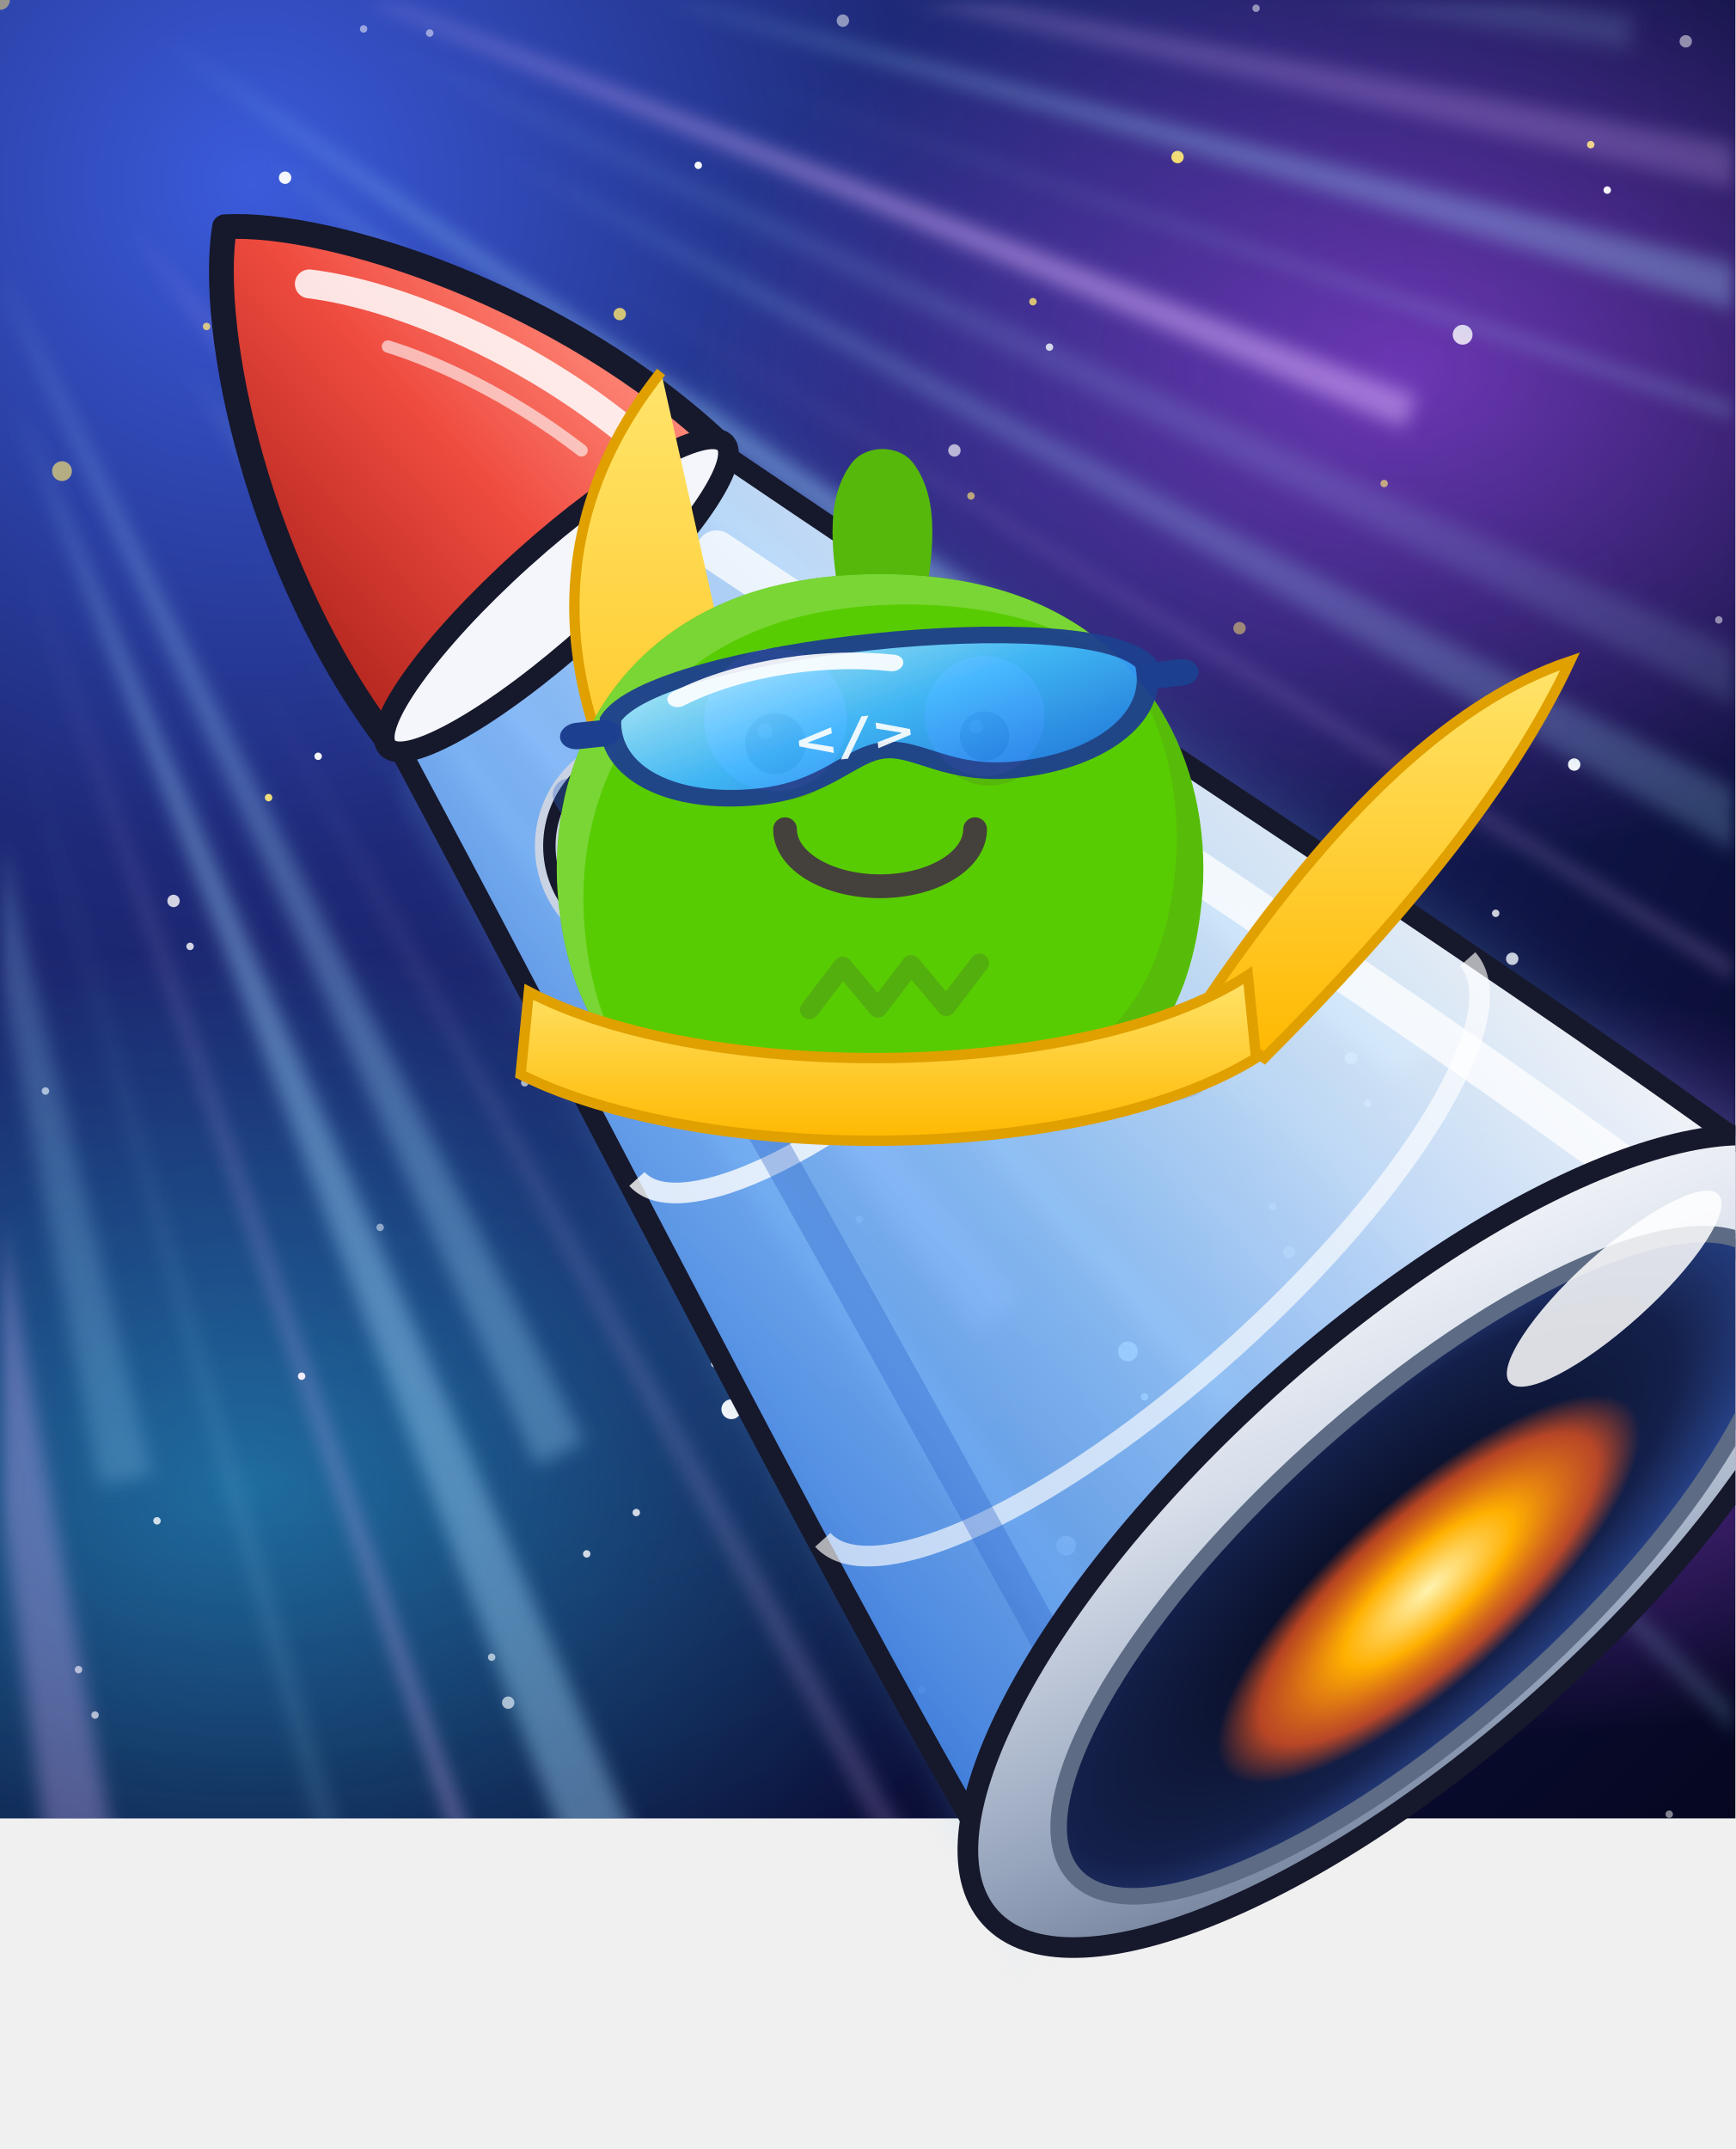
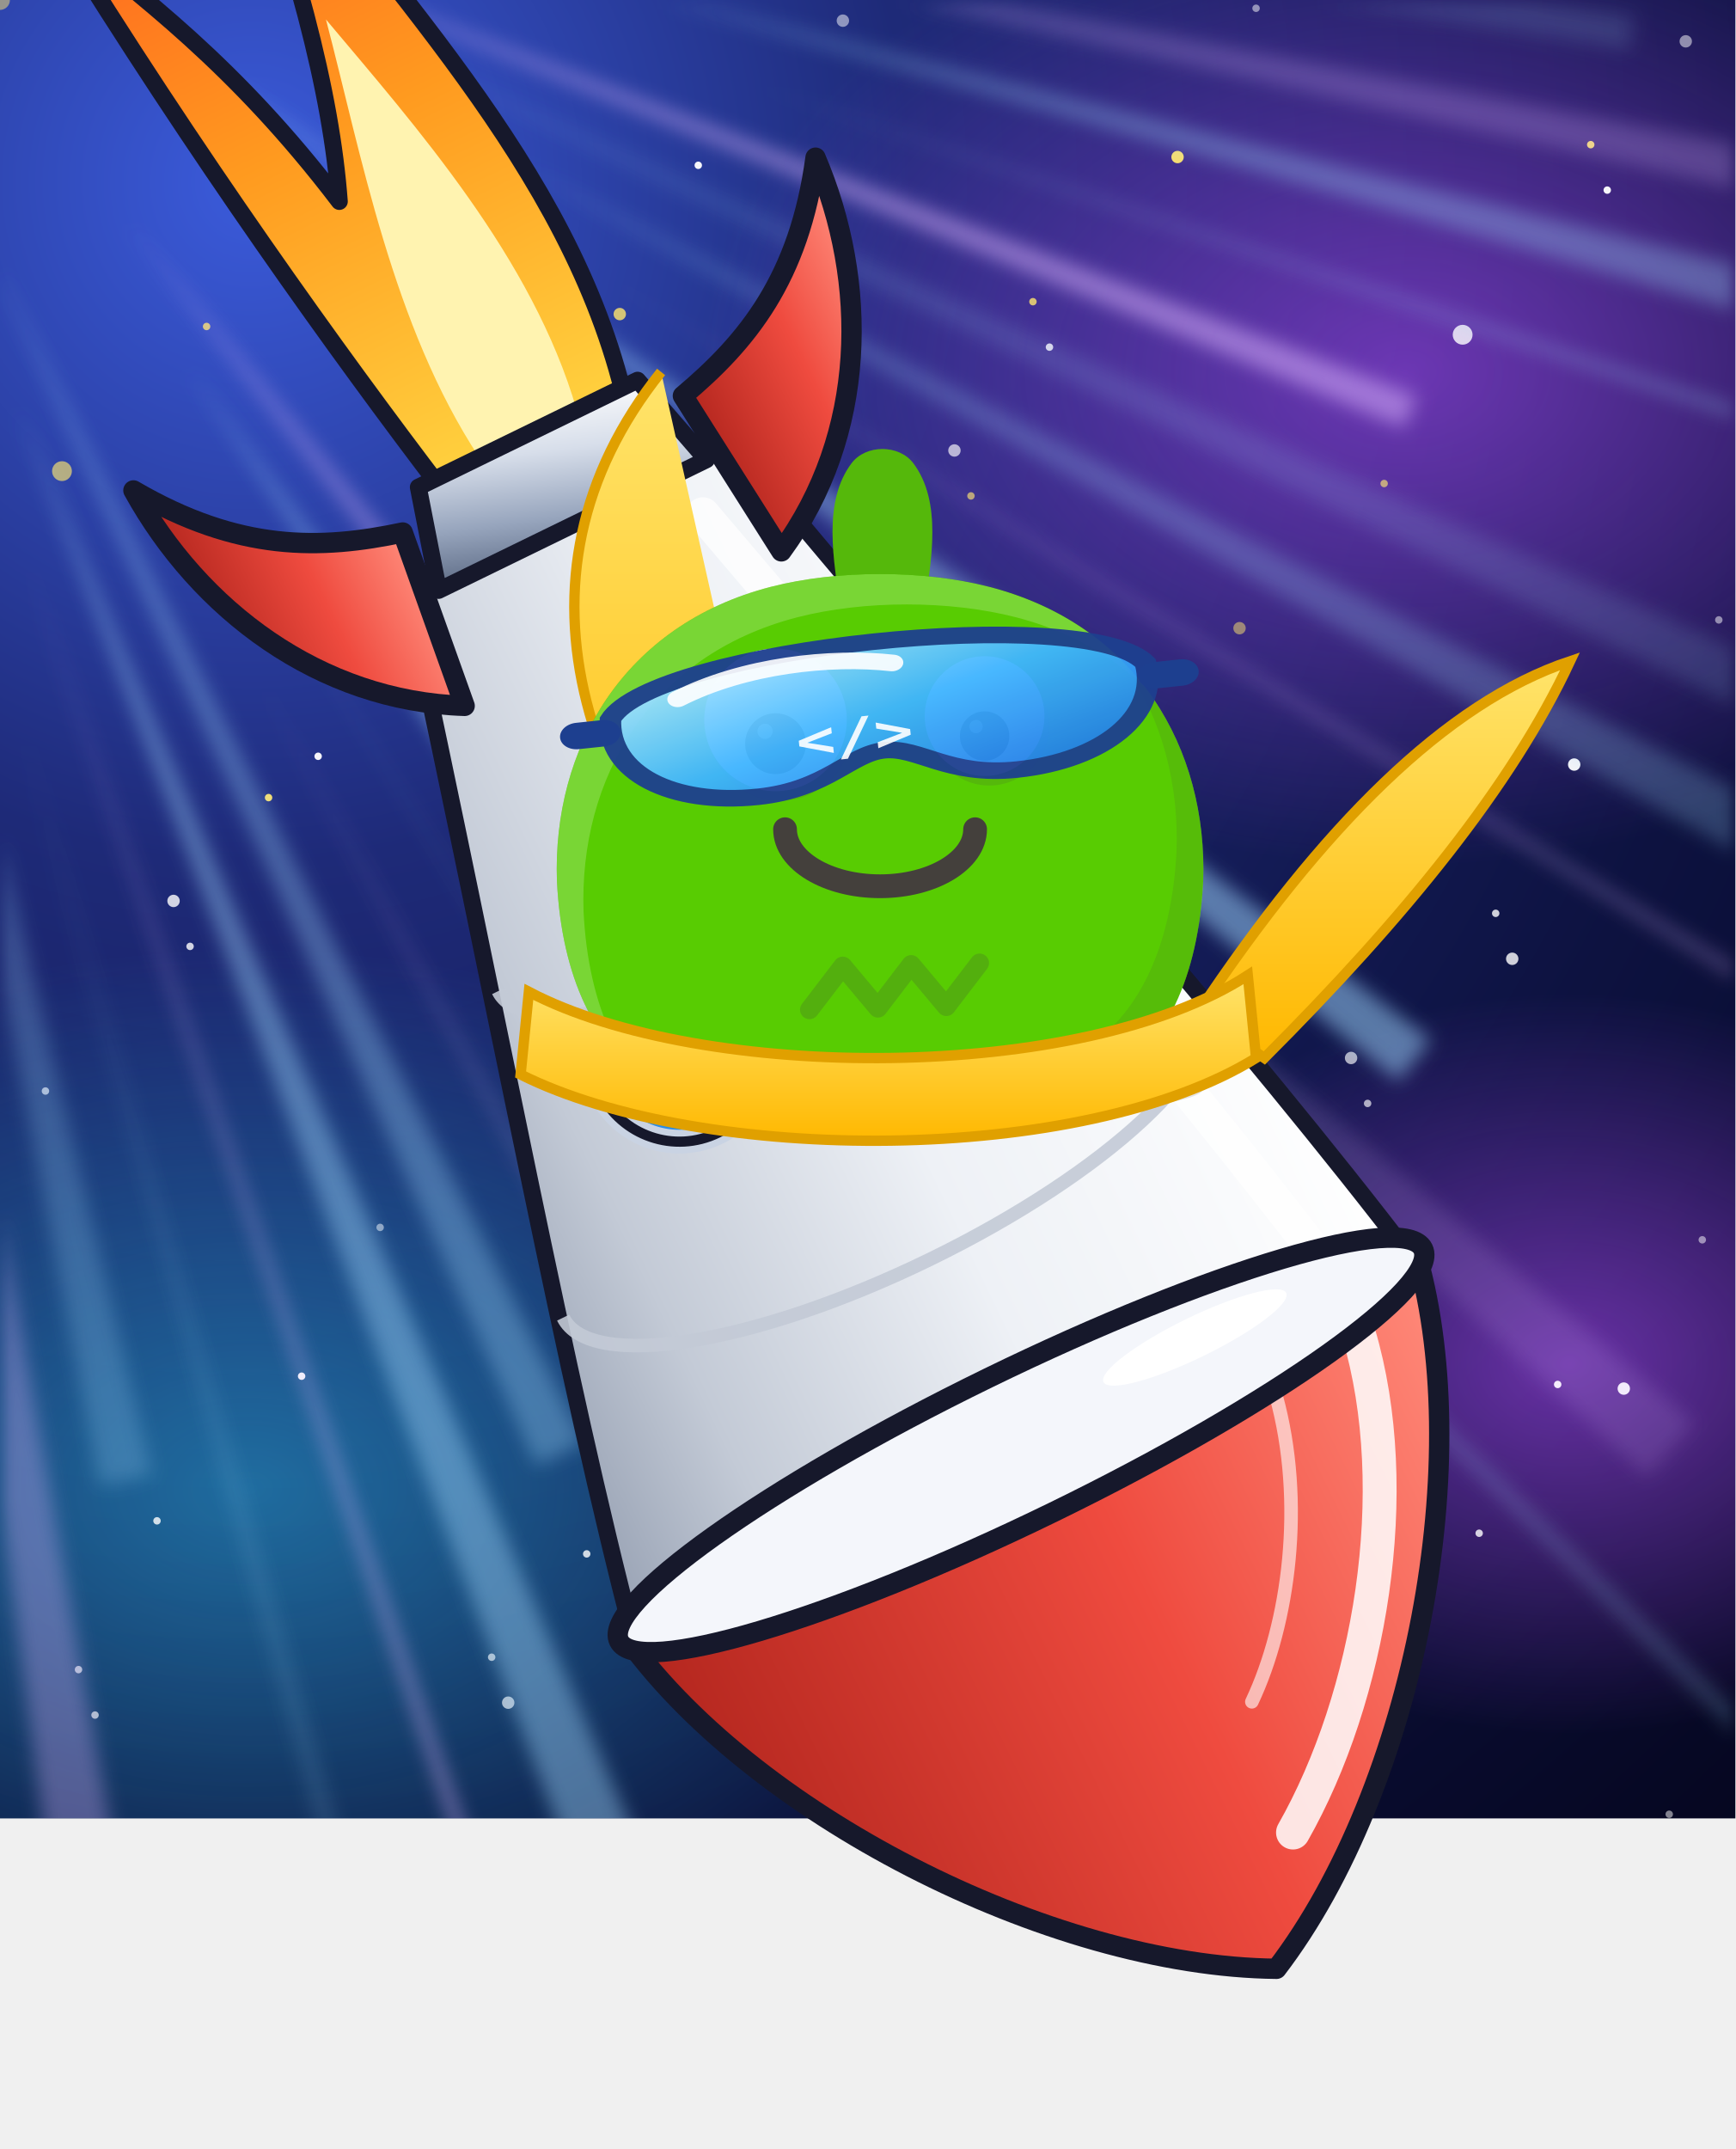
<svg xmlns="http://www.w3.org/2000/svg" viewBox="0 0 420 520" role="img" aria-label="Mascot Education Hugo cưỡi tên lửa lao vút">
  <defs>
    <radialGradient id="bg" cx=".15" cy=".1" r="1.25">
      <stop offset="0" stop-color="#3b5bdb" />
      <stop offset=".3" stop-color="#1e2a78" />
      <stop offset=".7" stop-color="#0d1240" />
      <stop offset="1" stop-color="#05061f" />
    </radialGradient>
    <radialGradient id="neb1" cx=".5" cy=".5" r=".5">
      <stop offset="0" stop-color="#b44dff" stop-opacity=".55" />
      <stop offset="1" stop-color="#b44dff" stop-opacity="0" />
    </radialGradient>
    <radialGradient id="neb2" cx=".5" cy=".5" r=".5">
      <stop offset="0" stop-color="#2fd2ff" stop-opacity=".45" />
      <stop offset="1" stop-color="#2fd2ff" stop-opacity="0" />
    </radialGradient>
    <linearGradient id="hull" x1="0" y1="0" x2="0" y2="1">
-       <stop offset="0" stop-color="#ffffff" stop-opacity=".95" />
-       <stop offset=".25" stop-color="#d6ecff" stop-opacity=".9" />
-       <stop offset=".6" stop-color="#8cc4ff" stop-opacity=".85" />
-       <stop offset="1" stop-color="#3f7fe0" stop-opacity=".95" />
+       <stop offset="0" stop-color="#ffffff" />
+       <stop offset=".45" stop-color="#eef1f6" />
+       <stop offset=".8" stop-color="#c3cad6" />
+       <stop offset="1" stop-color="#97a1b3" />
    </linearGradient>
    <radialGradient id="hole" cx=".45" cy=".55" r=".6">
      <stop offset="0" stop-color="#05081a" />
      <stop offset=".7" stop-color="#14204a" />
      <stop offset="1" stop-color="#2d4c9a" />
    </radialGradient>
    <linearGradient id="nose" x1="0" y1="0" x2="0" y2="1">
      <stop offset="0" stop-color="#ff8a7a" />
      <stop offset=".45" stop-color="#ef4b3f" />
      <stop offset="1" stop-color="#b3261e" />
    </linearGradient>
    <radialGradient id="port" cx=".35" cy=".35" r=".8">
      <stop offset="0" stop-color="#d4f3ff" />
      <stop offset=".5" stop-color="#4cc3ff" />
      <stop offset="1" stop-color="#1769d6" />
    </radialGradient>
    <linearGradient id="metal" x1="0" y1="0" x2="1" y2="1">
      <stop offset="0" stop-color="#ffffff" />
      <stop offset=".35" stop-color="#d7deea" />
      <stop offset=".7" stop-color="#97a5bd" />
      <stop offset="1" stop-color="#5d6b85" />
    </linearGradient>
    <radialGradient id="burn" cx=".5" cy=".5" r=".5">
      <stop offset="0" stop-color="#fff3b0" />
      <stop offset=".4" stop-color="#ffb000" />
      <stop offset=".8" stop-color="#ff5a1f" stop-opacity=".7" />
      <stop offset="1" stop-color="#ff5a1f" stop-opacity="0" />
    </radialGradient>
+     <linearGradient id="plume" x1="1" y1="0" x2="0" y2="0">
+       <stop offset="0" stop-color="#ffd23f" />
+       <stop offset=".5" stop-color="#ff9a1f" />
+       <stop offset="1" stop-color="#ff5a1f" />
+     </linearGradient>
    <linearGradient id="rim" x1="0" y1="0" x2="1" y2="1">
      <stop offset="0" stop-color="#ffffff" />
      <stop offset=".5" stop-color="#a9d4ff" />
      <stop offset="1" stop-color="#4a86e8" />
    </linearGradient>
    <linearGradient id="visor" x1="0" y1="0" x2="1" y2="1">
      <stop offset="0" stop-color="#bff0ff" />
      <stop offset=".5" stop-color="#3fb4ff" />
      <stop offset="1" stop-color="#1c6fe0" />
    </linearGradient>
    <linearGradient id="scarf" x1="0" y1="1" x2="0" y2="0">
      <stop offset="0" stop-color="#ffb800" />
      <stop offset="1" stop-color="#ffe46b" />
    </linearGradient>
    <filter id="soft" x="-20%" y="-20%" width="140%" height="140%">
      <feGaussianBlur stdDeviation="2.2" />
    </filter>
    <filter id="glow" x="-30%" y="-30%" width="160%" height="160%">
      <feGaussianBlur stdDeviation="8" />
    </filter>
    <clipPath id="frame">
      <rect width="420" height="440" />
    </clipPath>
    <clipPath id="side">
      <rect width="420" height="520" />
    </clipPath>
  </defs>
  <g clip-path="url(#frame)">
    <rect width="420" height="440" fill="url(#bg)" />
    <ellipse cx="340" cy="90" rx="170" ry="120" fill="url(#neb1)" />
    <ellipse cx="60" cy="360" rx="190" ry="130" fill="url(#neb2)" />
    <ellipse cx="380" cy="330" rx="120" ry="90" fill="url(#neb1)" />
    <circle cx="0" cy="0" r="2.4" fill="#ffe66d" opacity="0.50" />
    <circle cx="131" cy="112" r="0.9" fill="#ffffff" opacity="0.65" />
    <circle cx="262" cy="224" r="0.9" fill="#ffffff" opacity="0.80" />
    <circle cx="393" cy="336" r="1.5" fill="#ffffff" opacity="0.95" />
    <circle cx="104" cy="8" r="0.9" fill="#ffffff" opacity="0.50" />
    <circle cx="235" cy="120" r="0.9" fill="#ffe66d" opacity="0.65" />
    <circle cx="366" cy="232" r="1.5" fill="#ffffff" opacity="0.80" />
    <circle cx="77" cy="183" r="0.9" fill="#ffffff" opacity="0.95" />
    <circle cx="208" cy="295" r="0.9" fill="#ffffff" opacity="0.50" />
    <circle cx="339" cy="407" r="2.4" fill="#ffffff" opacity="0.65" />
    <circle cx="50" cy="79" r="0.9" fill="#ffe66d" opacity="0.80" />
    <circle cx="181" cy="191" r="0.9" fill="#ffffff" opacity="0.95" />
    <circle cx="312" cy="303" r="1.5" fill="#ffffff" opacity="0.50" />
    <circle cx="23" cy="415" r="0.9" fill="#ffffff" opacity="0.65" />
    <circle cx="154" cy="366" r="0.9" fill="#ffffff" opacity="0.80" />
    <circle cx="285" cy="38" r="1.5" fill="#ffe66d" opacity="0.95" />
    <circle cx="416" cy="150" r="0.9" fill="#ffffff" opacity="0.50" />
    <circle cx="127" cy="262" r="0.9" fill="#ffffff" opacity="0.65" />
    <circle cx="258" cy="374" r="2.4" fill="#ffffff" opacity="0.80" />
    <circle cx="389" cy="46" r="0.9" fill="#ffffff" opacity="0.95" />
    <circle cx="100" cy="158" r="0.9" fill="#ffe66d" opacity="0.50" />
    <circle cx="231" cy="109" r="1.5" fill="#ffffff" opacity="0.65" />
    <circle cx="362" cy="221" r="0.9" fill="#ffffff" opacity="0.80" />
    <circle cx="73" cy="333" r="0.9" fill="#ffffff" opacity="0.95" />
    <circle cx="204" cy="5" r="1.5" fill="#ffffff" opacity="0.50" />
    <circle cx="335" cy="117" r="0.9" fill="#ffe66d" opacity="0.65" />
    <circle cx="46" cy="229" r="0.9" fill="#ffffff" opacity="0.80" />
    <circle cx="177" cy="341" r="2.4" fill="#ffffff" opacity="0.95" />
    <circle cx="308" cy="292" r="0.9" fill="#ffffff" opacity="0.50" />
    <circle cx="19" cy="404" r="0.9" fill="#ffffff" opacity="0.65" />
    <circle cx="150" cy="76" r="1.5" fill="#ffe66d" opacity="0.80" />
    <circle cx="281" cy="188" r="0.9" fill="#ffffff" opacity="0.95" />
    <circle cx="412" cy="300" r="0.9" fill="#ffffff" opacity="0.50" />
    <circle cx="123" cy="412" r="1.5" fill="#ffffff" opacity="0.65" />
    <circle cx="254" cy="84" r="0.9" fill="#ffffff" opacity="0.80" />
    <circle cx="385" cy="35" r="0.9" fill="#ffe66d" opacity="0.95" />
    <circle cx="96" cy="147" r="2.4" fill="#ffffff" opacity="0.50" />
    <circle cx="227" cy="259" r="0.9" fill="#ffffff" opacity="0.65" />
    <circle cx="358" cy="371" r="0.9" fill="#ffffff" opacity="0.80" />
    <circle cx="69" cy="43" r="1.5" fill="#ffffff" opacity="0.95" />
    <circle cx="200" cy="155" r="0.9" fill="#ffe66d" opacity="0.50" />
    <circle cx="331" cy="267" r="0.9" fill="#ffffff" opacity="0.65" />
    <circle cx="42" cy="218" r="1.5" fill="#ffffff" opacity="0.80" />
    <circle cx="173" cy="330" r="0.9" fill="#ffffff" opacity="0.95" />
    <circle cx="304" cy="2" r="0.9" fill="#ffffff" opacity="0.50" />
    <circle cx="15" cy="114" r="2.4" fill="#ffe66d" opacity="0.65" />
    <circle cx="146" cy="226" r="0.9" fill="#ffffff" opacity="0.80" />
    <circle cx="277" cy="338" r="0.9" fill="#ffffff" opacity="0.95" />
    <circle cx="408" cy="10" r="1.5" fill="#ffffff" opacity="0.50" />
    <circle cx="119" cy="401" r="0.9" fill="#ffffff" opacity="0.65" />
    <circle cx="250" cy="73" r="0.9" fill="#ffe66d" opacity="0.80" />
    <circle cx="381" cy="185" r="1.5" fill="#ffffff" opacity="0.95" />
    <circle cx="92" cy="297" r="0.9" fill="#ffffff" opacity="0.50" />
    <circle cx="223" cy="409" r="0.9" fill="#ffffff" opacity="0.65" />
    <circle cx="354" cy="81" r="2.4" fill="#ffffff" opacity="0.80" />
    <circle cx="65" cy="193" r="0.9" fill="#ffe66d" opacity="0.95" />
    <circle cx="196" cy="144" r="0.9" fill="#ffffff" opacity="0.50" />
    <circle cx="327" cy="256" r="1.5" fill="#ffffff" opacity="0.65" />
    <circle cx="38" cy="368" r="0.9" fill="#ffffff" opacity="0.80" />
    <circle cx="169" cy="40" r="0.9" fill="#ffffff" opacity="0.95" />
    <circle cx="300" cy="152" r="1.5" fill="#ffe66d" opacity="0.50" />
    <circle cx="11" cy="264" r="0.9" fill="#ffffff" opacity="0.65" />
    <circle cx="142" cy="376" r="0.9" fill="#ffffff" opacity="0.80" />
    <circle cx="273" cy="327" r="2.4" fill="#ffffff" opacity="0.95" />
    <circle cx="404" cy="439" r="0.9" fill="#ffffff" opacity="0.50" />
    <circle cx="115" cy="111" r="0.9" fill="#ffe66d" opacity="0.65" />
    <circle cx="246" cy="223" r="1.5" fill="#ffffff" opacity="0.80" />
    <circle cx="377" cy="335" r="0.9" fill="#ffffff" opacity="0.95" />
    <circle cx="88" cy="7" r="0.9" fill="#ffffff" opacity="0.50" />
    <circle cx="219" cy="119" r="1.5" fill="#ffffff" opacity="0.65" />
    <g filter="url(#soft)">
      <path d="M58.8 -76.7 L316.0 -114.9 L316.6 -110.9 Z" fill="#d9b3ff" opacity="0.15" />
      <path d="M96.5 -72.9 L426.0 -104.2 L426.7 -95.8 Z" fill="#9fd8ff" opacity="0.24" />
      <path d="M133.9 -64.7 L535.6 -81.0 L535.9 -68.2 Z" fill="#9fd8ff" opacity="0.33" />
      <path d="M170.9 -52.3 L643.8 -45.3 L643.3 -28.1 Z" fill="#d9b3ff" opacity="0.42" />
      <path d="M206.9 -35.7 L748.8 11.6 L748.5 15.6 Z" fill="#9fd8ff" opacity="0.51" />
      <path d="M83.4 -38.6 L395.5 3.8 L394.3 12.1 Z" fill="#9fd8ff" opacity="0.15" />
      <path d="M118.2 -22.8 L497.3 49.9 L494.7 62.4 Z" fill="#d9b3ff" opacity="0.24" />
      <path d="M151.4 -2.9 L594.8 107.8 L590.4 124.4 Z" fill="#9fd8ff" opacity="0.33" />
      <path d="M182.9 20.8 L684.5 185.6 L683.3 189.4 Z" fill="#9fd8ff" opacity="0.42" />
      <path d="M63.6 -10.8 L342.9 95.8 L339.8 103.6 Z" fill="#d9b3ff" opacity="0.51" />
      <path d="M94.1 11.8 L432.1 162.4 L426.7 174.0 Z" fill="#9fd8ff" opacity="0.15" />
      <path d="M122.3 38.1 L514.6 239.6 L506.4 254.8 Z" fill="#9fd8ff" opacity="0.24" />
      <path d="M147.8 67.9 L585.0 334.4 L582.9 337.8 Z" fill="#d9b3ff" opacity="0.33" />
      <path d="M39.2 9.2 L273.7 167.7 L268.9 174.6 Z" fill="#9fd8ff" opacity="0.42" />
      <path d="M64.2 37.7 L346.3 251.6 L338.4 261.6 Z" fill="#9fd8ff" opacity="0.51" />
      <path d="M86.0 69.2 L410.0 344.3 L398.6 357.2 Z" fill="#d9b3ff" opacity="0.15" />
      <path d="M104.6 103.5 L458.0 451.6 L455.2 454.4 Z" fill="#9fd8ff" opacity="0.24" />
      <path d="M119.6 140.2 L301.1 336.1 L294.8 341.7 Z" fill="#9fd8ff" opacity="0.33" />
      <path d="M31.1 54.1 L246.9 314.2 L236.9 322.2 Z" fill="#d9b3ff" opacity="0.42" />
      <path d="M45.7 89.4 L289.1 418.1 L275.0 428.1 Z" fill="#9fd8ff" opacity="0.51" />
      <path d="M56.6 126.6 L312.6 532.6 L309.2 534.7 Z" fill="#9fd8ff" opacity="0.15" />
      <path d="M63.4 165.4 L331.7 646.7 L324.3 650.7 Z" fill="#d9b3ff" opacity="0.24" />
      <path d="M-2.5 61.0 L141.4 349.1 L129.8 354.6 Z" fill="#9fd8ff" opacity="0.33" />
      <path d="M4.3 98.4 L160.1 459.3 L144.2 465.7 Z" fill="#9fd8ff" opacity="0.42" />
      <path d="M7.0 136.9 L158.5 575.5 L154.7 576.8 Z" fill="#d9b3ff" opacity="0.51" />
      <path d="M5.5 176.1 L152.5 690.5 L144.4 692.7 Z" fill="#9fd8ff" opacity="0.15" />
      <path d="M-34.2 59.2 L36.7 356.9 L24.2 359.6 Z" fill="#9fd8ff" opacity="0.24" />
      <path d="M-35.4 97.1 L31.4 468.1 L14.4 470.8 Z" fill="#d9b3ff" opacity="0.33" />
      <path d="M-40.9 135.1 L4.8 580.7 L0.9 581.1 Z" fill="#9fd8ff" opacity="0.42" />
      <path d="M-50.6 172.8 L-25.6 691.2 L-34.0 691.6 Z" fill="#9fd8ff" opacity="0.51" />
      <path d="M-64.7 210.0 L-63.4 500.0 L-76.2 499.8 Z" fill="#d9b3ff" opacity="0.15" />
      <path d="M-71.0 86.6 L-89.5 447.1 L-106.7 445.9 Z" fill="#9fd8ff" opacity="0.24" />
      <path d="M-84.3 122.4 L-139.5 550.9 L-143.5 550.3 Z" fill="#9fd8ff" opacity="0.33" />
      <path d="M-101.8 157.0 L-192.8 651.7 L-201.0 650.1 Z" fill="#d9b3ff" opacity="0.42" />
    </g>
  </g>
  <g clip-path="url(#side)">
-     <g transform="translate(140 150) rotate(48) scale(1.0)">
-       <path d="M-10 -52 L300 -128 L300 128 L-10 52 Z" fill="#7cc0ff" opacity=".35" filter="url(#glow)" />
+     <g transform="translate(140 130) rotate(64) scale(0.82)">
      <path d="M-10 -52 C 120 -84, 220 -112, 300 -128 L300 128 C 220 112, 120 84, -10 52 Z" fill="url(#hull)" stroke="#16182b" stroke-width="5" />
-       <path d="M-8 -54 C -60 -50, -112 -20, -128 0 C -112 20, -60 50, -8 54 Z" fill="url(#nose)" stroke="#16182b" stroke-width="6" stroke-linejoin="round" />
-       <path d="M-20 -40 C -55 -36, -88 -20, -104 -6" stroke="#fff" stroke-width="7" stroke-linecap="round" fill="none" opacity=".85" />
-       <path d="M-30 -28 C -52 -24, -70 -16, -80 -10" stroke="#fff" stroke-width="3" stroke-linecap="round" fill="none" opacity=".6" />
-       <ellipse cx="-8" cy="0" rx="12" ry="55" fill="#f4f6fb" stroke="#16182b" stroke-width="5" />
-       <circle cx="52" cy="24" r="24" fill="url(#port)" stroke="#c9d3e3" stroke-width="7" />
-       <circle cx="52" cy="24" r="24" fill="none" stroke="#16182b" stroke-width="3" />
-       <path d="M40 14 a14 14 0 0 1 14 -6" stroke="#fff" stroke-width="5" stroke-linecap="round" fill="none" />
-       <path d="M110 -80 A 26 80 0 0 1 110 80" fill="none" stroke="#ffffff" stroke-width="5" opacity=".8" />
-       <path d="M205 -105 A 32 105 0 0 1 205 105" fill="none" stroke="#ffffff" stroke-width="5" opacity=".65" />
+       <path d="M-30 -30 C -100 -46, -170 -20, -250 -6 C -190 0, -150 8, -120 20 C -170 30, -200 46, -230 60 C -150 52, -80 40, -30 30 Z" fill="url(#plume)" stroke="#16182b" stroke-width="5" stroke-linejoin="round" />
+       <path d="M-34 -16 C -80 -24, -130 -10, -170 0 C -130 8, -80 22, -34 16 Z" fill="#fff3b0" />
+       <path d="M-34 -36 L-4 -44 L-4 44 L-34 36 Z" fill="url(#metal)" stroke="#16182b" stroke-width="5" stroke-linejoin="round" />
+       <path d="M30 -52 C 10 -90, -30 -110, -70 -112 C -40 -92, -30 -70, -24 -46 Z" fill="url(#nose)" stroke="#16182b" stroke-width="6" stroke-linejoin="round" />
+       <path d="M30 52 C 10 90, -30 110, -70 112 C -40 92, -30 70, -24 46 Z" fill="url(#nose)" stroke="#16182b" stroke-width="6" stroke-linejoin="round" />
+       <circle cx="150" cy="40" r="26" fill="url(#port)" stroke="#c9d3e3" stroke-width="7" />
+       <circle cx="150" cy="40" r="26" fill="none" stroke="#16182b" stroke-width="3" />
+       <path d="M137 30 a15 15 0 0 1 15 -7" stroke="#fff" stroke-width="5" stroke-linecap="round" fill="none" />
+       <path d="M110 -80 A 26 80 0 0 1 110 80" fill="none" stroke="#c3cad6" stroke-width="4" opacity=".9" />
+       <path d="M205 -105 A 32 105 0 0 1 205 105" fill="none" stroke="#c3cad6" stroke-width="4" opacity=".9" />
      <path d="M10 -36 C 120 -64, 210 -88, 290 -104" stroke="#ffffff" stroke-width="10" stroke-linecap="round" opacity=".75" fill="none" />
-       <path d="M30 30 C 130 50, 220 72, 290 88" stroke="#2f63c8" stroke-width="8" stroke-linecap="round" opacity=".35" fill="none" />
-       <ellipse cx="300" cy="0" rx="50" ry="136" fill="url(#metal)" stroke="#16182b" stroke-width="5" />
-       <ellipse cx="306" cy="2" rx="38" ry="112" fill="url(#hole)" stroke="#5d6b85" stroke-width="4" />
-       <ellipse cx="312" cy="4" rx="22" ry="66" fill="url(#burn)" />
-       <ellipse cx="288" cy="-78" rx="9" ry="34" fill="#fff" opacity=".85" />
-       <path d="M262 -100 L262 100" stroke="#16182b" stroke-width="0" />
+       <path d="M296 -130 C 360 -120, 440 -60, 470 0 C 440 60, 360 120, 296 130 Z" fill="url(#nose)" stroke="#16182b" stroke-width="6" stroke-linejoin="round" />
+       <path d="M312 -104 C 360 -96, 410 -60, 436 -22" stroke="#fff" stroke-width="10" stroke-linecap="round" fill="none" opacity=".85" />
+       <path d="M318 -74 C 350 -68, 380 -48, 396 -28" stroke="#fff" stroke-width="4" stroke-linecap="round" fill="none" opacity=".6" />
+       <ellipse cx="298" cy="0" rx="22" ry="132" fill="#f4f6fb" stroke="#16182b" stroke-width="6" />
+       <ellipse cx="292" cy="-60" rx="6" ry="30" fill="#fff" />
    </g>
    <path d="M196 250 C 140 200, 120 140, 160 90, 175 55 C 132 60, 150 30, 170 20 C 158 60, 170 120, 206 170 C 222 200, 232 230, 226 250 Z" fill="url(#scarf)" stroke="#e0a000" stroke-width="2.5" />
    <path d="M290 245 C 320 200, 350 170, 380 160 C 366 190, 340 222, 306 256 Z" fill="url(#scarf)" stroke="#e0a000" stroke-width="2.5" />
    <svg x="98" y="50" width="230" height="230" viewBox="0 0 100 100" fill="none" shape-rendering="auto">
      <defs>
        <g id="top-nub-e51ab4e7">
          <path d="M18 30v-8c-1-6-2-12 1-16 1.5-2 5-2 6.5 0 3 4 2 10 1 16v8Z" fill="#58cc02" />
          <path d="M18 30v-8c-1-6-2-12 1-16 1.5-2 5-2 6.5 0 3 4 2 10 1 16v8Z" fill="#44403c" opacity=".15" />
        </g>
        <clipPath id="dbclb-boulder">
          <path d="M26 92c-6-3.5-9.5-11-10-21-.5-14 7-27 22.5-31 7-1.8 16-1.8 23 0C77 44 84.5 57 84 71c-.5 10-4 17.5-10 21-10.5 1.7-37.5 1.7-48 0" />
        </clipPath>
        <g id="pattern-zig-e51ab4e7">
          <path d="M6 10.5 9.6 6l3.6 4.5L16.8 6l3.6 4.5L24 6" fill="none" stroke="#44403c" stroke-opacity=".2" stroke-width="2" stroke-linecap="round" stroke-linejoin="round" />
        </g>
        <g id="eyes-googly-e51ab4e7">
          <circle cx="10.5" cy="11" r="7.5" fill="#44403c" opacity=".15" />
          <circle cx="10" cy="10" r="7.5" fill="#ffffff" />
          <g class="dbcl-ep">
            <circle cx="10" cy="12.5" r="3.2" fill="#44403c" />
            <circle cx="8.9" cy="11.2" r=".8" fill="#ffffff" opacity=".7" />
          </g>
          <circle cx="32.5" cy="10.6" r="6.3" fill="#44403c" opacity=".15" />
          <circle cx="32" cy="9.6" r="6.3" fill="#ffffff" />
          <g class="dbcl-ep">
            <circle cx="32" cy="11.7" r="2.6" fill="#44403c" />
            <circle cx="31.1" cy="10.7" r=".7" fill="#ffffff" opacity=".7" />
          </g>
        </g>
        <g id="mouth-smileBig-e51ab4e7">
          <path d="M3 2.5a10 6 0 0 0 20 0" fill="none" stroke="#44403c" stroke-width="2.5" stroke-linecap="round" />
        </g>
        <g id="body-boulder-e51ab4e7">
          <g class="dbcl-t">
            <use transform="translate(28 21)" href="#top-nub-e51ab4e7" />
          </g>
          <ellipse cx="51" cy="92.8" rx="33" ry="3.2" fill="#44403c" opacity=".13" />
          <path d="M26 92c-6-3.5-9.5-11-10-21-.5-14 7-27 22.5-31 7-1.8 16-1.8 23 0C77 44 84.5 57 84 71c-.5 10-4 17.5-10 21-10.5 1.7-37.5 1.7-48 0" fill="#58cc02" />
          <g clip-path="url(#dbclb-boulder)">
            <path d="M26 92c-6-3.5-9.5-11-10-21-.5-14 7-27 22.5-31 7-1.8 16-1.8 23 0C77 44 84.5 57 84 71c-.5 10-4 17.5-10 21-10.5 1.7-37.5 1.7-48 0m2.8 3.2c-6-3.5-9.5-11-10-21-.5-14 7-27 22.5-31 7-1.8 16-1.8 23 0 15.5 4 23 17 22.5 31-.5 10-4 17.5-10 21-10.5 1.7-37.5 1.7-48 0" fill="#ffffff" opacity=".2" fill-rule="evenodd" />
            <path d="M26 92c-6-3.5-9.5-11-10-21-.5-14 7-27 22.5-31 7-1.8 16-1.8 23 0C77 44 84.5 57 84 71c-.5 10-4 17.5-10 21-10.5 1.7-37.5 1.7-48 0m-2.8-3.2c-6-3.5-9.5-11-10-21-.5-14 7-27 22.5-31 7-1.8 16-1.8 23 0 15.5 4 23 17 22.5 31-.5 10-4 17.5-10 21-10.5 1.7-37.5 1.7-48 0" fill="#44403c" opacity=".12" fill-rule="evenodd" />
          </g>
          <use transform="translate(35 74) translate(1.51737, -0.21987) rotate(-1.2931, 15, 8)" href="#pattern-zig-e51ab4e7" />
          <use transform="translate(29 44)" href="#eyes-googly-e51ab4e7" />
          <use transform="translate(37 63)" href="#mouth-smileBig-e51ab4e7" />
        </g>
        <g id="animation-none-e51ab4e7" />
        <clipPath id="clip-e51ab4e7">
          <rect width="100" height="100" rx="0" ry="0" />
        </clipPath>
      </defs>
      <g clip-path="url(#clip-e51ab4e7)">
        <g class="dbcl-c">
          <use href="#body-boulder-e51ab4e7" />
        </g>
        <use href="#animation-none-e51ab4e7" />
      </g>
    </svg>
    <path d="M128 240 C 170 262, 262 262, 302 236 L 304 256 C 262 282, 170 282, 126 260 Z" fill="url(#scarf)" stroke="#e0a000" stroke-width="2.5" />
    <g transform="translate(213 172) rotate(-6) scale(1.05 .8)">
      <path d="M-62 -6 C -50 -26, 50 -26, 62 -6 C 64 10, 50 22, 30 22 C 14 22, 8 12, 0 12 C -8 12, -14 22, -30 22 C -50 22, -64 10, -62 -6 Z" fill="url(#visor)" stroke="#1d3f8f" stroke-width="5" opacity=".95" />
      <path d="M-46 -10 C -30 -18, -10 -18, 4 -14" stroke="#fff" stroke-width="5" stroke-linecap="round" fill="none" opacity=".9" />
      <rect x="-74" y="-6" width="14" height="8" rx="4" fill="#1d3f8f" />
      <rect x="60" y="-6" width="14" height="8" rx="4" fill="#1d3f8f" />
      <text x="-20" y="12" font-family="ui-monospace,Menlo,monospace" font-weight="900" font-size="15" fill="#ffffff" opacity=".9">&lt;/&gt;</text>
    </g>
  </g>
</svg>
